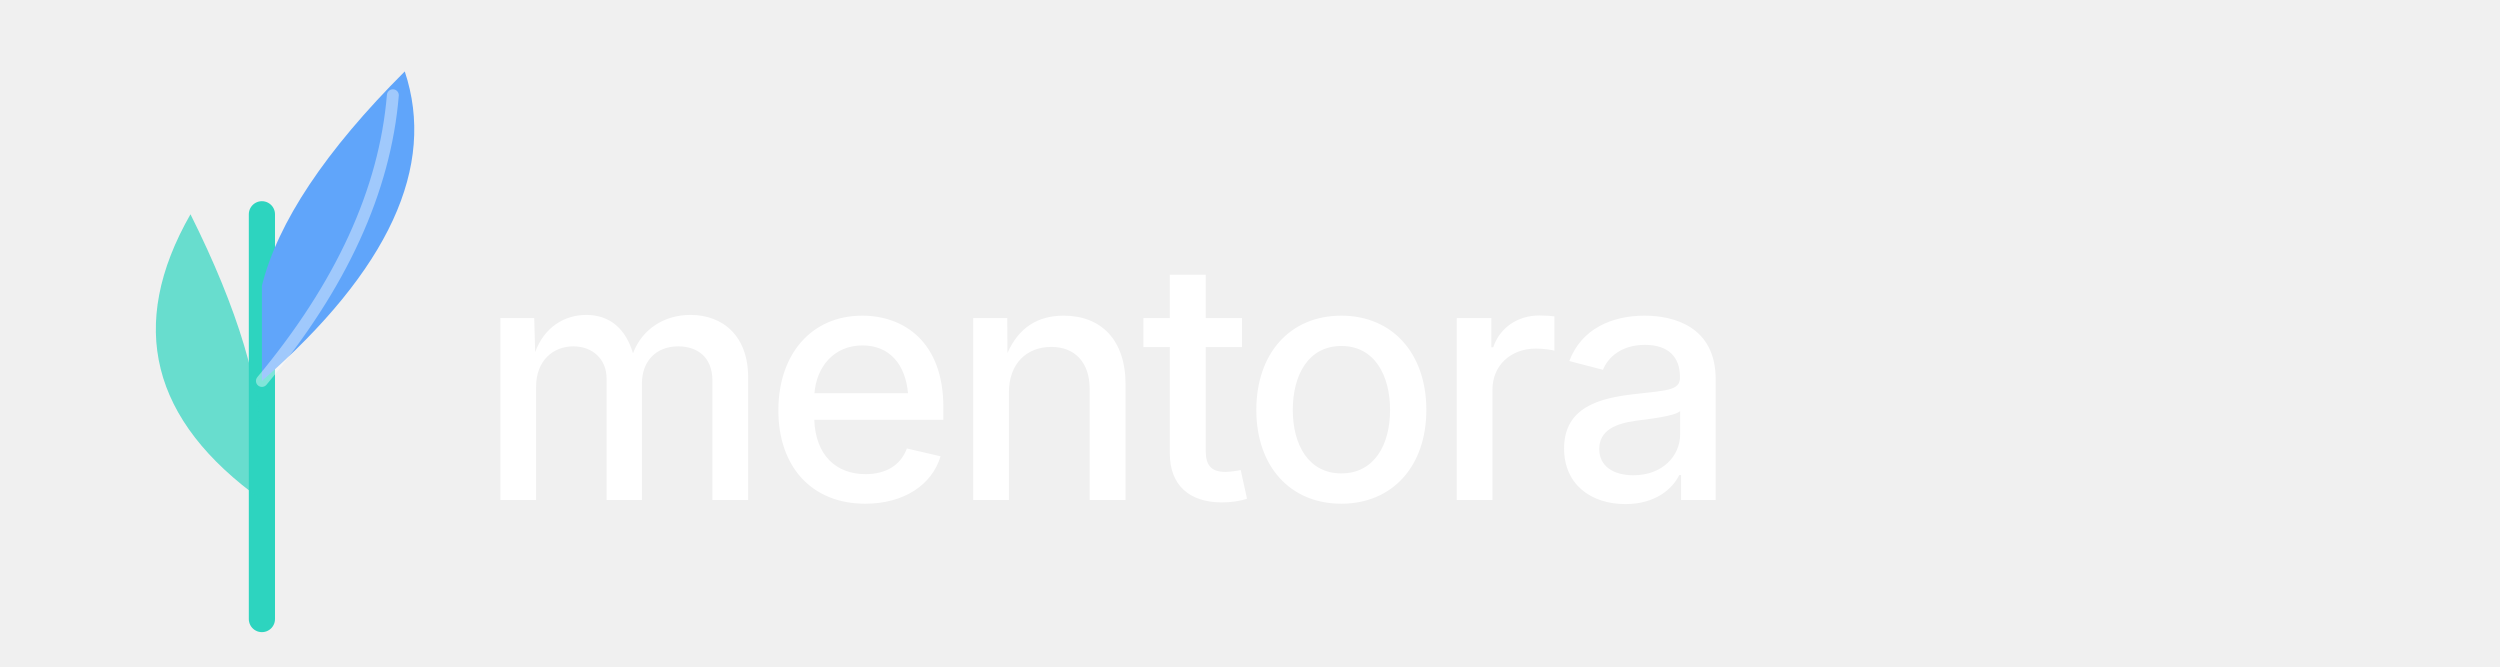
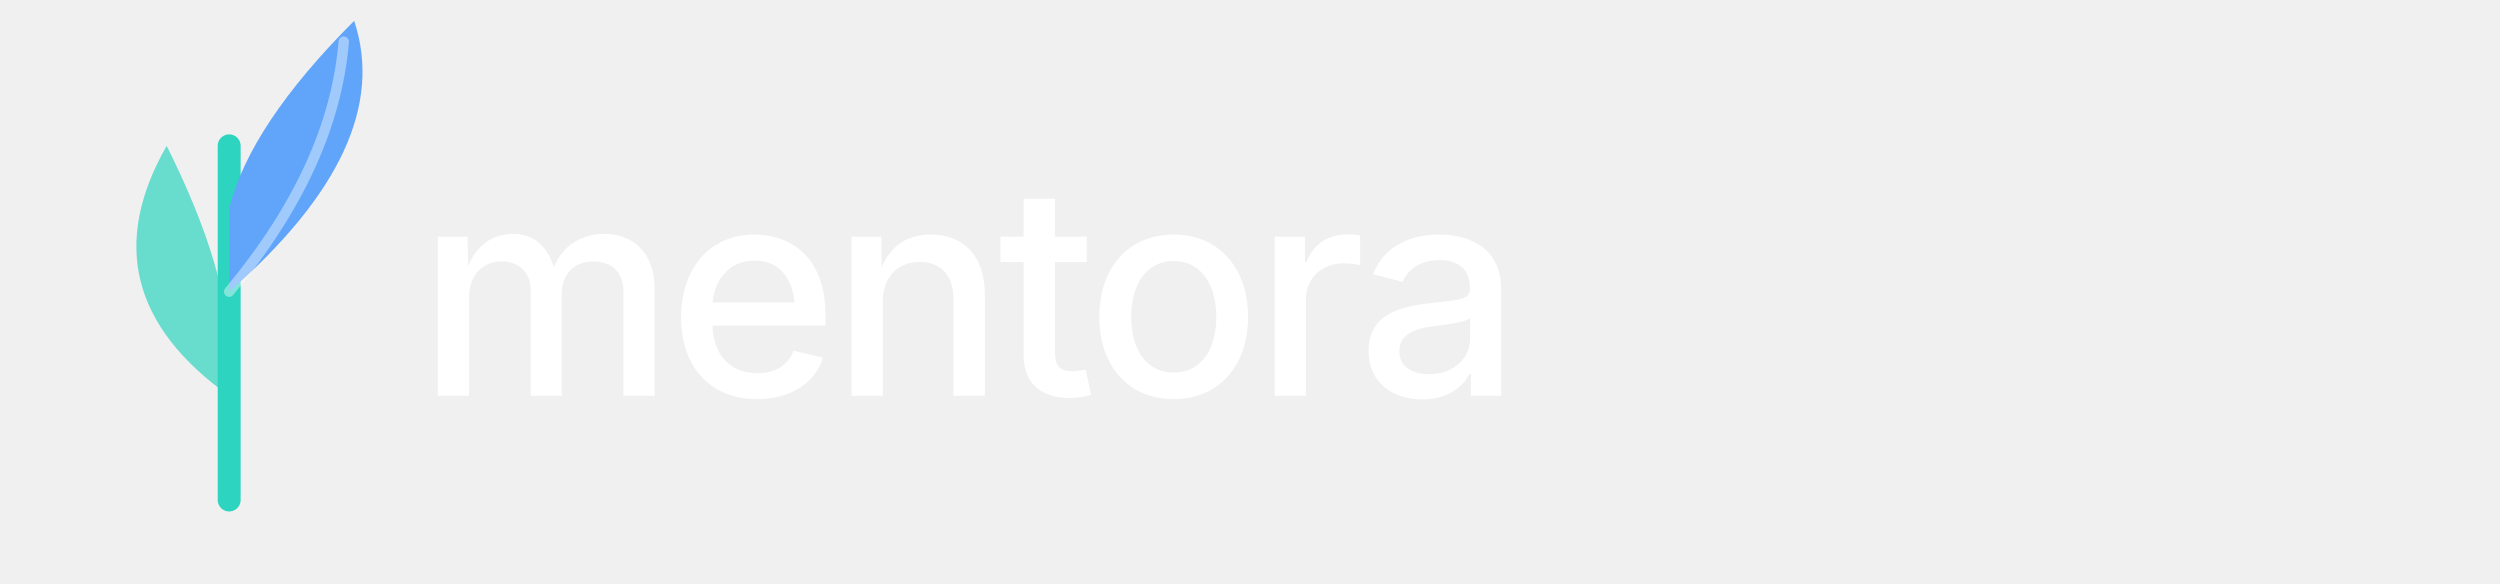
- <svg xmlns="http://www.w3.org/2000/svg" viewBox="0 -4 210 56" fill="none">
+ <svg xmlns="http://www.w3.org/2000/svg" viewBox="0 0 240 56" fill="none">
  <line x1="22" y1="48" x2="22" y2="14" stroke="#2dd4bf" stroke-width="2.2" stroke-linecap="round" />
  <path d="M22 38 Q8 28 16 14 Q22 26 22 34 Z" fill="#2dd4bf" opacity=".7" />
  <path d="M22 28 Q38 14 34 2 Q24 12 22 20 Z" fill="#60a5fa" />
  <path d="M22 28 Q32 16 33 4" stroke="white" stroke-width="1" stroke-linecap="round" fill="none" opacity=".4" />
  <text x="40" y="38" font-family="-apple-system,BlinkMacSystemFont,'Segoe UI',sans-serif" font-size="28" font-weight="500" letter-spacing="-0.8" fill="#ffffff">mentora</text>
</svg>
